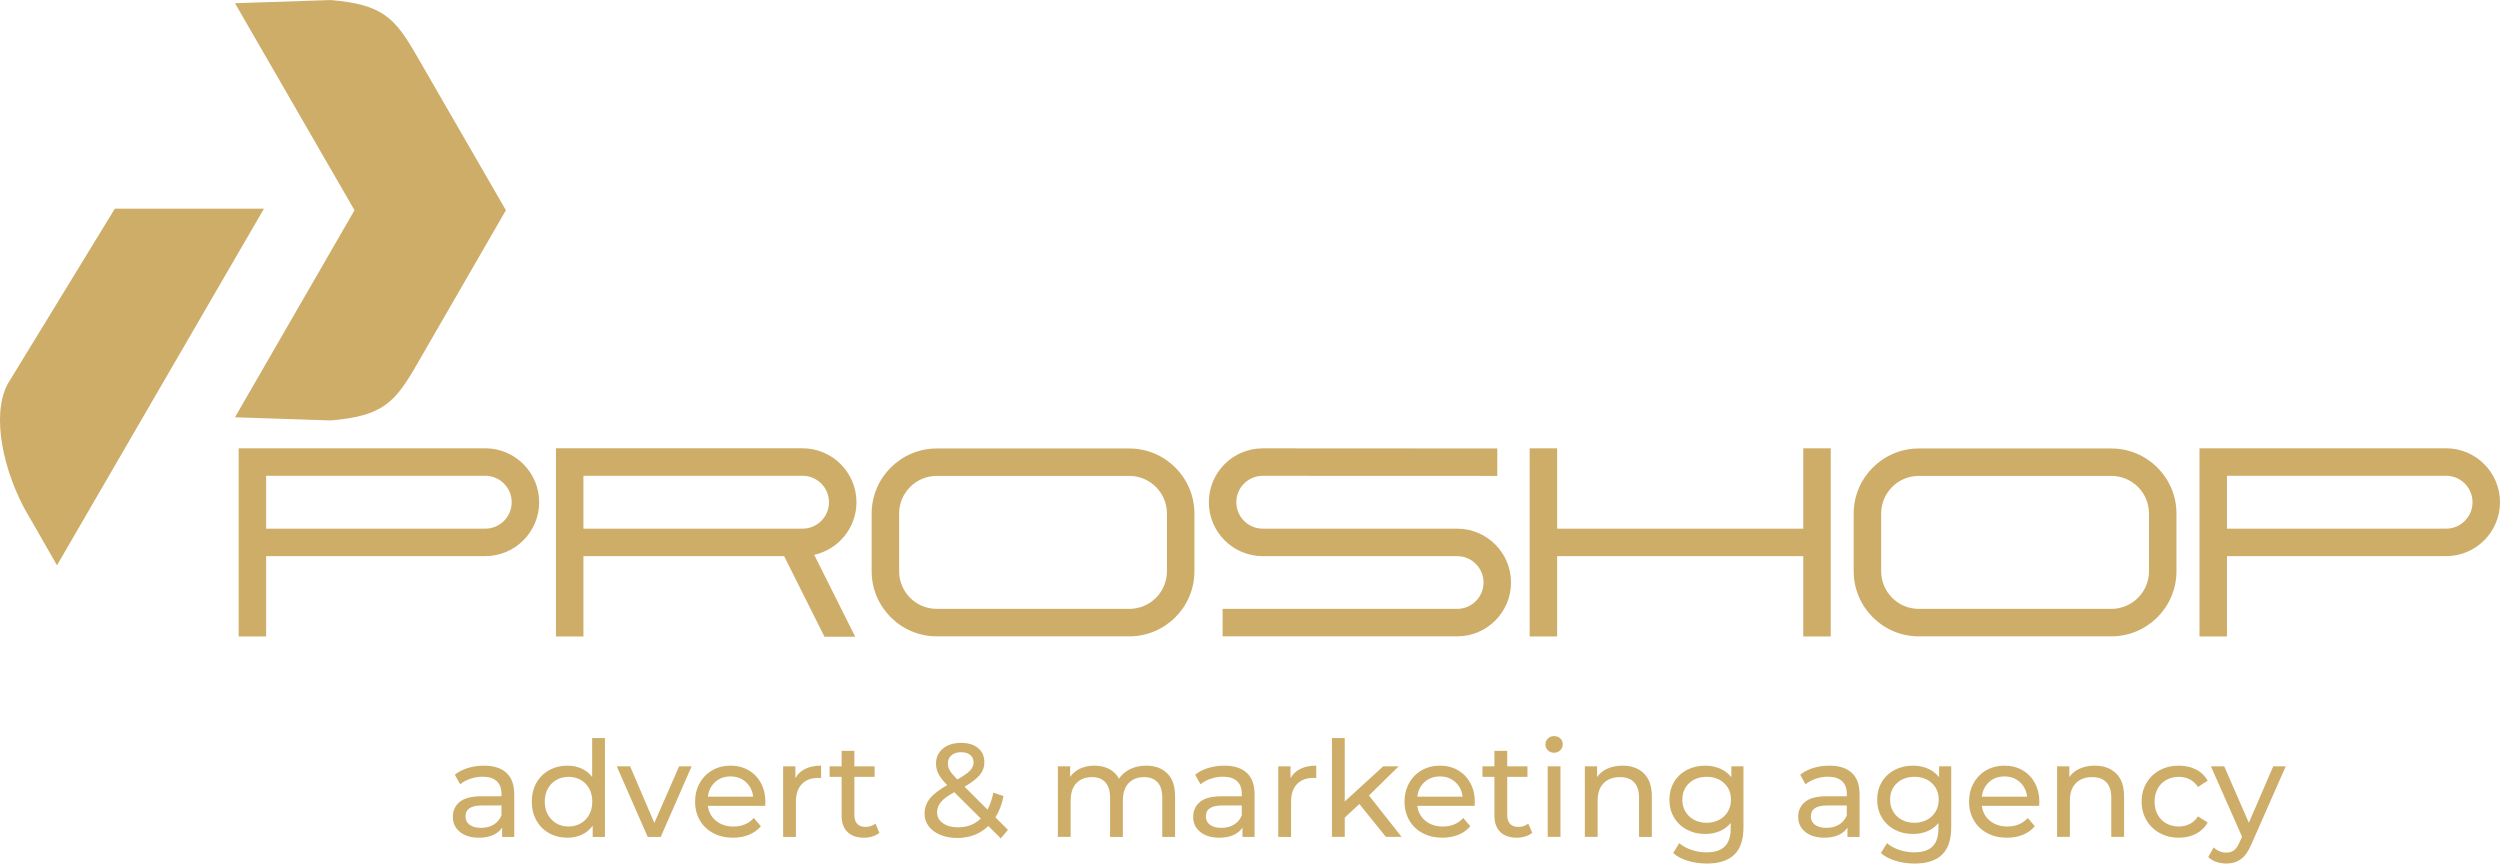
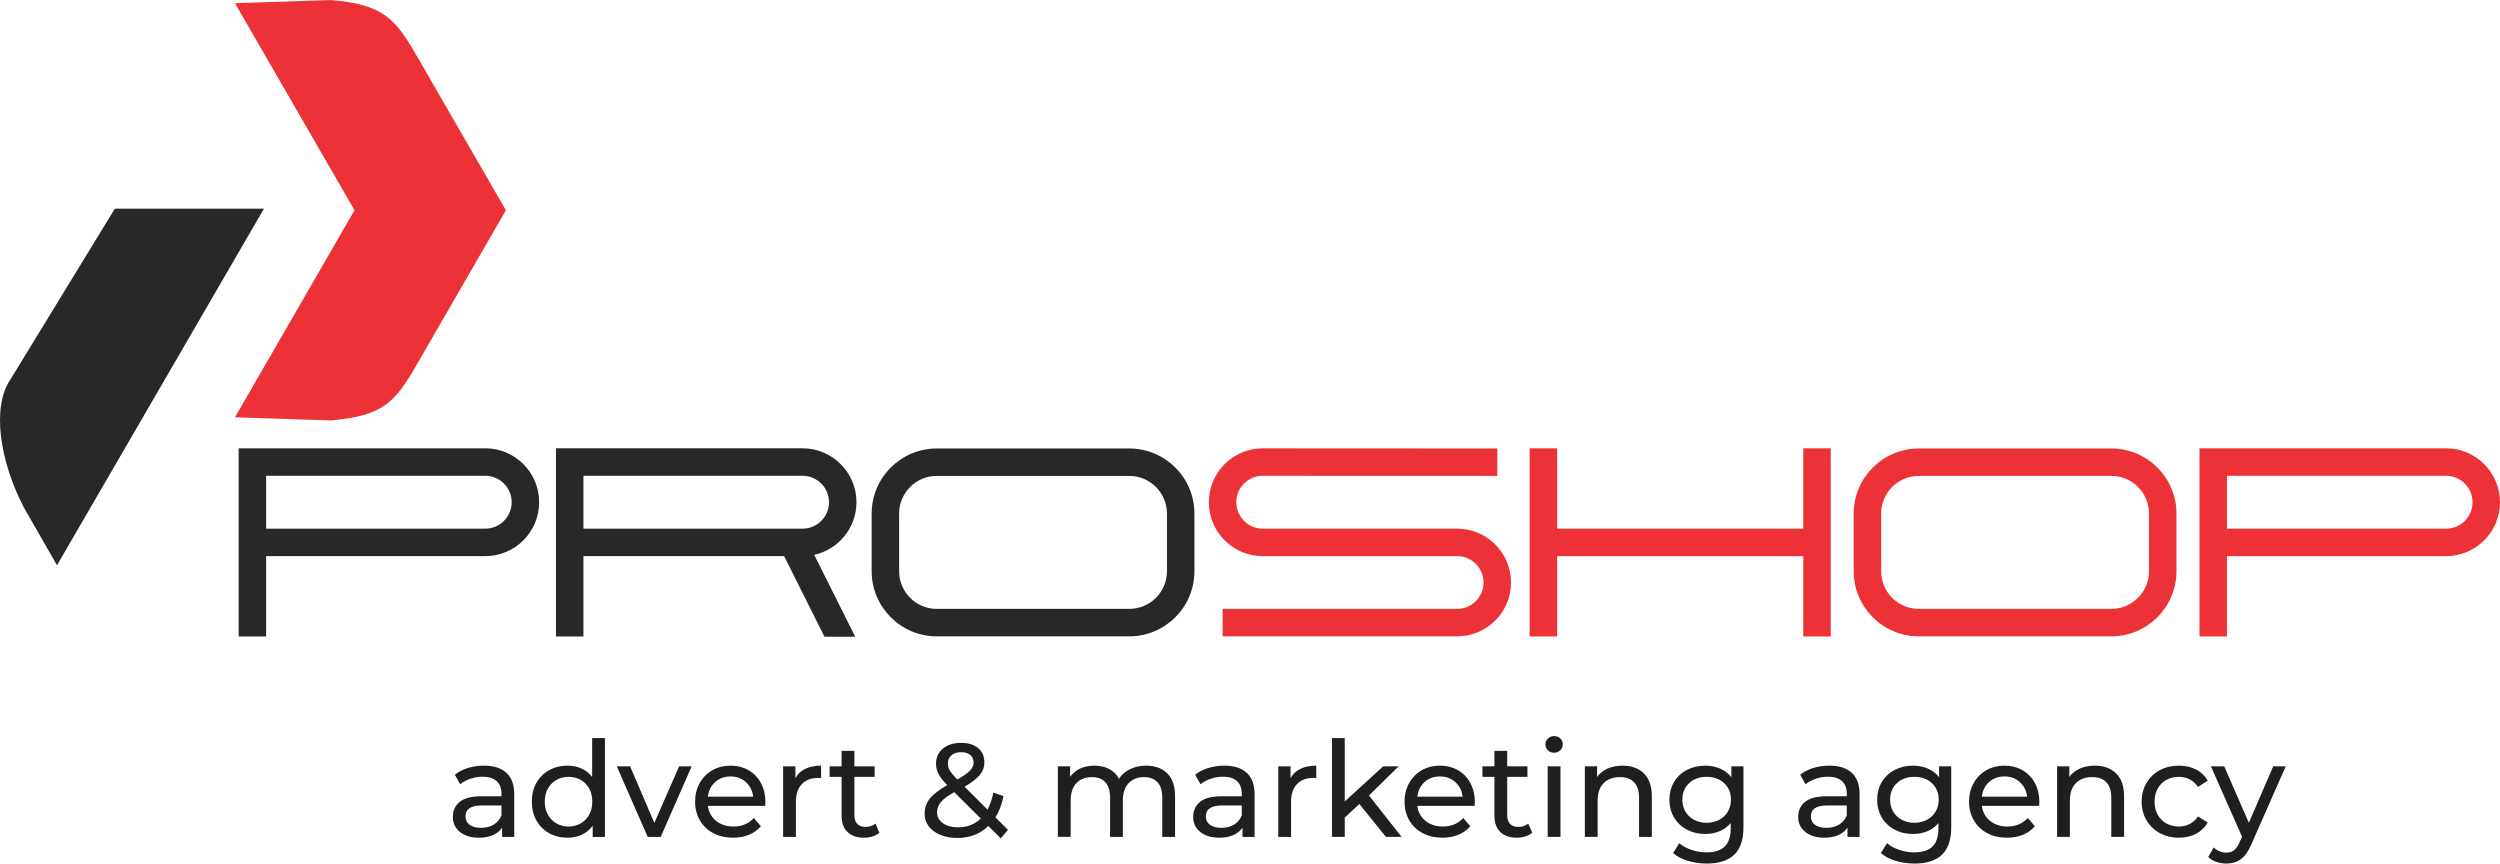
<svg xmlns="http://www.w3.org/2000/svg" xml:space="preserve" width="7.269in" height="2.511in" version="1.1" style="shape-rendering:geometricPrecision; text-rendering:geometricPrecision; image-rendering:optimizeQuality; fill-rule:evenodd; clip-rule:evenodd" viewBox="0 0 7194.75 2485.04">
  <defs>
    <style type="text/css">
   
-     .fil0 {fill:#CDAD68}
-     .fil1 {fill:#CDAD68;fill-rule:nonzero}
+     .fil0 {fill:#ED3237}
+     .fil1 {fill:#282829}
+     .fil3 {fill:#ED3237;fill-rule:nonzero}
+     .fil2 {fill:#282829;fill-rule:nonzero}
+     .fil4 {fill:#201E1E;fill-rule:nonzero}
   
  </style>
  </defs>
  <g id="Layer_x0020_1">
-     <g id="_2253415395024">
+     <g id="_2919129611968">
      <path class="fil0" d="M676.24 9.08l344.01 595.83 -344.01 595.83 275.3 9.08c150.21,-12.51 185.06,-51.82 247.24,-159.52l257.15 -445.39 -257.15 -445.39c-62.18,-107.69 -97.03,-147.01 -247.24,-159.52l-275.3 9.08z" />
-       <path class="fil0" d="M330.48 600.44l429.14 0 -595.61 1026.26 -95.16 -166.05c-69.18,-132.33 -93.33,-288.64 -39.26,-368.04l300.9 -492.17z" />
-       <path class="fil1" d="M1396.6 1290.01l-709.77 0 0 541.59 79.07 0 0 -231.26 630.58 0c85.64,0 155.16,-69.52 155.16,-155.16 0,-85.52 -69.52,-155.17 -155.03,-155.17l0 0zm0 231.26l-630.71 0 0 -152.2 630.58 0c42.05,0 76.1,34.18 76.1,76.1 0,42.04 -34.05,76.1 -75.97,76.1l0 0zm946.58 75.32c69.52,-15.35 121.63,-77.39 121.63,-151.42 0,-85.52 -69.52,-155.17 -155.16,-155.17l-709.64 0 0 541.59 79.06 0 0 -231.26 577.57 0 116.08 231.91 88.48 0 -117.89 -235.51 -0.13 -0.13zm-664.12 -227.52l630.58 0c42.05,0 76.1,34.18 76.1,76.1 0,42.04 -34.05,76.1 -76.1,76.1l-630.58 0 0 -152.2zm1570.97 -78.55l-554.1 0c-103.31,0 -187.41,84.09 -187.41,187.28l0 166c0,103.31 84.09,187.41 187.41,187.41l554.1 0c103.44,0 187.41,-84.1 187.41,-187.41l0 -166c0,-103.18 -83.97,-187.28 -187.41,-187.28zm108.34 353.27c0,59.85 -48.49,108.34 -108.34,108.34l-554.1 0c-59.85,0 -108.34,-48.5 -108.34,-108.34l0 -166c0,-59.72 48.5,-108.34 108.34,-108.34l554.1 0c59.85,0 108.34,48.63 108.34,108.34l0 166z" />
-       <path class="fil1" d="M4193.65 1521.27l-559.64 0c-41.92,0 -75.97,-34.05 -75.97,-76.23 0,-20.25 7.87,-39.34 22.31,-53.65 14.32,-14.32 33.28,-22.19 53.66,-22.19 0,0 0,0 0,0l675.08 0.26 0 -78.93 -675.08 -0.39c0,0 0,0 -0.13,0 -41.27,0 -80.22,16.13 -109.5,45.4 -29.28,29.28 -45.4,68.1 -45.4,109.89 0,85.38 69.52,154.9 154.9,154.9l559.77 0c41.79,0 75.84,34.05 75.84,75.97 0,41.79 -34.05,75.84 -75.84,75.84l-675.08 0 0 79.07 675.08 0c85.39,0 154.91,-69.52 154.91,-154.91 0,-85.52 -69.52,-155.03 -154.91,-155.03l0 0zm995.98 -231.26l0 231.26 -708.35 0 0 -231.26 -79.07 0 0 541.59 79.07 0 0 -231.26 708.35 0 0 231.26 79.07 0 0 -541.59 -79.07 0zm886.61 0.52l-554.09 0c-103.31,0 -187.41,84.09 -187.41,187.28l0 166c0,103.31 84.1,187.41 187.41,187.41l554.09 0c103.44,0 187.41,-84.1 187.41,-187.41l0 -166c0,-103.18 -83.97,-187.28 -187.41,-187.28zm108.34 353.27c0,59.85 -48.49,108.34 -108.34,108.34l-554.09 0c-59.85,0 -108.34,-48.5 -108.34,-108.34l0 -166c0,-59.72 48.49,-108.34 108.34,-108.34l554.09 0c59.85,0 108.34,48.63 108.34,108.34l0 166zm855.13 -353.79l-709.77 0 0 541.59 79.06 0 0 -231.26 630.58 0c85.64,0 155.16,-69.52 155.16,-155.16 0,-85.52 -69.52,-155.17 -155.03,-155.17l0 0zm0 231.26l-630.71 0 0 -152.2 630.58 0c42.05,0 76.1,34.18 76.1,76.1 0,42.04 -34.05,76.1 -75.97,76.1l0 0z" />
-       <path class="fil1" d="M1392.94 2203.34c28.11,0 49.64,6.9 64.58,20.7 14.95,13.8 22.42,34.36 22.42,61.7l0 122.65 -34.88 0 0 -26.83c-6.13,9.45 -14.88,16.67 -26.25,21.65 -11.37,4.98 -24.85,7.47 -40.44,7.47 -22.74,0 -40.95,-5.49 -54.62,-16.48 -13.67,-10.99 -20.51,-25.42 -20.51,-43.31 0,-17.89 6.52,-32.26 19.55,-43.12 13.03,-10.86 33.73,-16.29 62.09,-16.29l58.26 0 0 -7.28c0,-15.85 -4.6,-27.98 -13.8,-36.41 -9.2,-8.43 -22.74,-12.65 -40.63,-12.65 -12.01,0 -23.76,1.98 -35.26,5.94 -11.5,3.96 -21.21,9.26 -29.13,15.91l-15.33 -27.59c10.48,-8.43 23,-14.89 37.56,-19.36 14.56,-4.47 30.02,-6.71 46.37,-6.71zm-8.43 178.98c14.05,0 26.19,-3.13 36.41,-9.39 10.22,-6.26 17.63,-15.14 22.23,-26.64l0 -28.36 -56.72 0c-31.17,0 -46.76,10.48 -46.76,31.43 0,10.22 3.96,18.27 11.88,24.15 7.92,5.88 18.91,8.81 32.96,8.81zm356.44 -258.32l0 284.39 -35.26 0 0 -32.19c-8.18,11.24 -18.53,19.8 -31.05,25.68 -12.52,5.88 -26.32,8.81 -41.39,8.81 -19.67,0 -37.3,-4.35 -52.89,-13.03 -15.58,-8.69 -27.79,-20.89 -36.6,-36.6 -8.81,-15.72 -13.22,-33.79 -13.22,-54.23 0,-20.44 4.41,-38.46 13.22,-54.04 8.81,-15.59 21.02,-27.72 36.6,-36.41 15.59,-8.69 33.22,-13.03 52.89,-13.03 14.57,0 27.98,2.75 40.24,8.24 12.26,5.49 22.49,13.61 30.66,24.34l0 -111.92 36.8 0zm-104.63 254.49c12.78,0 24.4,-3 34.88,-9.01 10.48,-6 18.65,-14.43 24.53,-25.3 5.88,-10.86 8.81,-23.32 8.81,-37.37 0,-14.05 -2.94,-26.51 -8.81,-37.37 -5.88,-10.86 -14.06,-19.23 -24.53,-25.1 -10.48,-5.88 -22.1,-8.81 -34.88,-8.81 -13.03,0 -24.72,2.94 -35.07,8.81 -10.35,5.88 -18.52,14.25 -24.53,25.1 -6.01,10.86 -9.01,23.32 -9.01,37.37 0,14.05 3,26.51 9.01,37.37 6.01,10.86 14.18,19.29 24.53,25.3 10.35,6.01 22.04,9.01 35.07,9.01zm354.14 -173.24l-88.92 203.13 -37.56 0 -88.92 -203.13 38.33 0 69.76 162.89 71.29 -162.89 36.03 0zm212.33 102.71c0,2.81 -0.25,6.52 -0.76,11.11l-164.81 0c2.3,17.89 10.16,32.26 23.57,43.12 13.41,10.86 30.08,16.29 50.01,16.29 24.27,0 43.82,-8.18 58.64,-24.53l20.31 23.76c-9.2,10.73 -20.63,18.91 -34.31,24.53 -13.67,5.62 -28.94,8.43 -45.8,8.43 -21.46,0 -40.5,-4.41 -57.11,-13.22 -16.61,-8.81 -29.45,-21.15 -38.52,-36.99 -9.07,-15.84 -13.6,-33.73 -13.6,-53.66 0,-19.67 4.41,-37.43 13.22,-53.27 8.81,-15.85 20.95,-28.17 36.41,-36.99 15.46,-8.81 32.9,-13.22 52.32,-13.22 19.42,0 36.73,4.41 51.93,13.22 15.2,8.81 27.08,21.14 35.65,36.99 8.56,15.84 12.84,33.98 12.84,54.42zm-100.41 -73.59c-17.63,0 -32.39,5.37 -44.27,16.1 -11.88,10.73 -18.84,24.78 -20.89,42.16l130.31 0c-2.04,-17.12 -9.01,-31.11 -20.89,-41.97 -11.88,-10.86 -26.64,-16.29 -44.27,-16.29zm186.65 4.98c6.39,-11.75 15.84,-20.7 28.36,-26.83 12.52,-6.13 27.72,-9.2 45.61,-9.2l0 35.64c-2.05,-0.25 -4.86,-0.38 -8.43,-0.38 -19.93,0 -35.58,5.94 -46.95,17.82 -11.37,11.88 -17.06,28.81 -17.06,50.79l0 101.18 -36.79 0 0 -203.13 35.26 0 0 34.11zm241.84 157.14c-5.37,4.6 -12.01,8.11 -19.93,10.54 -7.92,2.43 -16.1,3.64 -24.53,3.64 -20.44,0 -36.28,-5.49 -47.53,-16.48 -11.24,-10.99 -16.86,-26.7 -16.86,-47.14l0 -111.53 -34.5 0 0 -30.28 34.5 0 0 -44.46 36.79 0 0 44.46 58.26 0 0 30.28 -58.26 0 0 110c0,10.99 2.75,19.42 8.24,25.3 5.49,5.88 13.35,8.81 23.57,8.81 11.24,0 20.83,-3.2 28.75,-9.58l11.5 26.44zm349.16 16.1l-35.65 -35.65c-23.76,23 -53.66,34.5 -89.69,34.5 -17.88,0 -33.98,-2.94 -48.29,-8.81 -14.31,-5.88 -25.49,-14.12 -33.53,-24.72 -8.05,-10.6 -12.07,-22.68 -12.07,-36.22 0,-16.35 5.05,-30.85 15.14,-43.5 10.09,-12.65 26.76,-25.61 50.01,-38.9 -11.75,-11.75 -20.06,-22.36 -24.91,-31.81 -4.85,-9.45 -7.28,-19.29 -7.28,-29.51 0,-18.14 6.58,-32.71 19.74,-43.69 13.16,-10.99 30.72,-16.48 52.7,-16.48 20.44,0 36.67,4.98 48.67,14.95 12.01,9.96 18.02,23.63 18.02,41.01 0,13.54 -4.41,25.68 -13.22,36.41 -8.81,10.73 -23.44,21.98 -43.88,33.73l66.3 65.92c7.67,-14.56 13.16,-30.79 16.48,-48.67l29.51 9.58c-4.6,23.51 -12.39,43.95 -23.38,61.32l36.03 36.02 -20.7 24.53zm-113.83 -247.98c-12.01,0 -21.4,3 -28.17,9.01 -6.77,6 -10.16,13.86 -10.16,23.57 0,6.9 1.85,13.54 5.56,19.93 3.71,6.39 10.92,15.08 21.66,26.06 17.63,-9.96 29.83,-18.52 36.6,-25.68 6.77,-7.15 10.16,-14.95 10.16,-23.38 0,-8.94 -3.13,-16.09 -9.39,-21.46 -6.26,-5.37 -15.01,-8.05 -26.25,-8.05zm-9.2 216.17c26.57,0 48.42,-8.43 65.54,-25.3l-76.27 -75.89c-18.4,10.22 -31.24,19.74 -38.52,28.55 -7.28,8.82 -10.92,18.72 -10.92,29.71 0,12.77 5.56,23.12 16.67,31.04 11.11,7.92 25.61,11.88 43.5,11.88zm541.56 -177.45c25.55,0 45.8,7.41 60.75,22.23 14.95,14.82 22.42,36.8 22.42,65.92l0 116.9 -36.8 0 0 -112.68c0,-19.68 -4.54,-34.49 -13.6,-44.46 -9.07,-9.97 -22.04,-14.95 -38.9,-14.95 -18.65,0 -33.47,5.81 -44.46,17.44 -10.99,11.62 -16.48,28.3 -16.48,50.01l0 104.63 -36.8 0 0 -112.68c0,-19.68 -4.54,-34.49 -13.6,-44.46 -9.07,-9.97 -22.04,-14.95 -38.9,-14.95 -18.65,0 -33.47,5.81 -44.46,17.44 -10.99,11.62 -16.48,28.3 -16.48,50.01l0 104.63 -36.79 0 0 -203.13 35.26 0 0 30.28c7.41,-10.48 17.12,-18.46 29.13,-23.95 12.01,-5.49 25.68,-8.24 41.01,-8.24 15.84,0 29.89,3.19 42.16,9.58 12.26,6.39 21.72,15.71 28.36,27.98 7.67,-11.75 18.34,-20.95 32.01,-27.59 13.67,-6.64 29.06,-9.96 46.18,-9.96zm224.98 0c28.11,0 49.64,6.9 64.58,20.7 14.95,13.8 22.42,34.36 22.42,61.7l0 122.65 -34.88 0 0 -26.83c-6.13,9.45 -14.88,16.67 -26.25,21.65 -11.37,4.98 -24.85,7.47 -40.44,7.47 -22.74,0 -40.95,-5.49 -54.62,-16.48 -13.67,-10.99 -20.51,-25.42 -20.51,-43.31 0,-17.89 6.52,-32.26 19.55,-43.12 13.03,-10.86 33.73,-16.29 62.09,-16.29l58.26 0 0 -7.28c0,-15.85 -4.6,-27.98 -13.8,-36.41 -9.2,-8.43 -22.74,-12.65 -40.63,-12.65 -12.01,0 -23.76,1.98 -35.26,5.94 -11.5,3.96 -21.21,9.26 -29.13,15.91l-15.33 -27.59c10.48,-8.43 23,-14.89 37.56,-19.36 14.56,-4.47 30.02,-6.71 46.37,-6.71zm-8.43 178.98c14.05,0 26.19,-3.13 36.41,-9.39 10.22,-6.26 17.63,-15.14 22.23,-26.64l0 -28.36 -56.72 0c-31.17,0 -46.76,10.48 -46.76,31.43 0,10.22 3.96,18.27 11.88,24.15 7.92,5.88 18.91,8.81 32.96,8.81zm198.91 -142.96c6.39,-11.75 15.84,-20.7 28.36,-26.83 12.52,-6.13 27.72,-9.2 45.61,-9.2l0 35.64c-2.05,-0.25 -4.86,-0.38 -8.43,-0.38 -19.93,0 -35.58,5.94 -46.95,17.82 -11.37,11.88 -17.06,28.81 -17.06,50.79l0 101.18 -36.79 0 0 -203.13 35.26 0 0 34.11zm198.15 74.35l-42.16 39.09 0 55.57 -36.79 0 0 -284.39 36.79 0 0 182.44 110.77 -101.18 44.46 0 -85.47 83.93 93.9 119.2 -45.22 0 -76.27 -94.67zm332.29 -5.75c0,2.81 -0.25,6.52 -0.76,11.11l-164.81 0c2.3,17.89 10.16,32.26 23.57,43.12 13.41,10.86 30.08,16.29 50.01,16.29 24.27,0 43.82,-8.18 58.64,-24.53l20.31 23.76c-9.2,10.73 -20.63,18.91 -34.31,24.53 -13.67,5.62 -28.94,8.43 -45.8,8.43 -21.46,0 -40.5,-4.41 -57.11,-13.22 -16.61,-8.81 -29.45,-21.15 -38.52,-36.99 -9.07,-15.84 -13.6,-33.73 -13.6,-53.66 0,-19.67 4.41,-37.43 13.22,-53.27 8.81,-15.85 20.95,-28.17 36.41,-36.99 15.46,-8.81 32.9,-13.22 52.32,-13.22 19.42,0 36.73,4.41 51.93,13.22 15.2,8.81 27.08,21.14 35.65,36.99 8.56,15.84 12.84,33.98 12.84,54.42zm-100.41 -73.59c-17.63,0 -32.39,5.37 -44.27,16.1 -11.88,10.73 -18.84,24.78 -20.89,42.16l130.31 0c-2.04,-17.12 -9.01,-31.11 -20.89,-41.97 -11.88,-10.86 -26.64,-16.29 -44.27,-16.29zm265.6 162.12c-5.37,4.6 -12.01,8.11 -19.93,10.54 -7.92,2.43 -16.1,3.64 -24.53,3.64 -20.44,0 -36.28,-5.49 -47.53,-16.48 -11.24,-10.99 -16.86,-26.7 -16.86,-47.14l0 -111.53 -34.5 0 0 -30.28 34.5 0 0 -44.46 36.79 0 0 44.46 58.26 0 0 30.28 -58.26 0 0 110c0,10.99 2.75,19.42 8.24,25.3 5.49,5.88 13.35,8.81 23.57,8.81 11.24,0 20.83,-3.2 28.75,-9.58l11.5 26.44zm44.46 -191.25l36.79 0 0 203.13 -36.79 0 0 -203.13zm18.4 -39.09c-7.15,0 -13.1,-2.3 -17.82,-6.9 -4.73,-4.6 -7.09,-10.22 -7.09,-16.87 0,-6.64 2.36,-12.33 7.09,-17.05 4.73,-4.73 10.67,-7.09 17.82,-7.09 7.15,0 13.09,2.24 17.82,6.71 4.73,4.47 7.09,10.03 7.09,16.67 0,6.9 -2.36,12.71 -7.09,17.44 -4.73,4.73 -10.67,7.09 -17.82,7.09zm197 37.18c25.81,0 46.31,7.47 61.51,22.42 15.2,14.95 22.81,36.86 22.81,65.73l0 116.9 -36.8 0 0 -112.68c0,-19.68 -4.73,-34.49 -14.18,-44.46 -9.45,-9.97 -23,-14.95 -40.63,-14.95 -19.93,0 -35.64,5.81 -47.14,17.44 -11.5,11.62 -17.25,28.3 -17.25,50.01l0 104.63 -36.79 0 0 -203.13 35.26 0 0 30.66c7.41,-10.48 17.44,-18.53 30.09,-24.15 12.65,-5.62 27.02,-8.43 43.12,-8.43zm348 1.92l0 175.54c0,35.52 -8.81,61.77 -26.44,78.76 -17.63,16.99 -43.95,25.49 -78.95,25.49 -19.16,0 -37.43,-2.62 -54.81,-7.86 -17.38,-5.24 -31.43,-12.71 -42.16,-22.42l17.63 -28.36c9.45,8.18 21.14,14.63 35.07,19.36 13.92,4.73 28.3,7.09 43.12,7.09 23.76,0 41.33,-5.62 52.7,-16.87 11.37,-11.24 17.06,-28.36 17.06,-51.36l0 -16.09c-8.69,10.48 -19.36,18.33 -32.01,23.57 -12.65,5.24 -26.38,7.86 -41.2,7.86 -19.42,0 -36.99,-4.15 -52.7,-12.45 -15.72,-8.3 -28.04,-19.93 -36.99,-34.88 -8.94,-14.95 -13.41,-32 -13.41,-51.17 0,-19.16 4.47,-36.22 13.41,-51.16 8.94,-14.95 21.27,-26.51 36.99,-34.69 15.71,-8.18 33.28,-12.26 52.7,-12.26 15.33,0 29.57,2.81 42.73,8.43 13.16,5.62 23.95,13.93 32.38,24.91l0 -31.43 34.88 0zm-105.78 162.5c13.28,0 25.23,-2.81 35.83,-8.43 10.6,-5.62 18.91,-13.48 24.91,-23.57 6.01,-10.09 9.01,-21.53 9.01,-34.31 0,-19.67 -6.52,-35.58 -19.54,-47.71 -13.03,-12.14 -29.77,-18.21 -50.21,-18.21 -20.7,0 -37.56,6.07 -50.59,18.21 -13.03,12.14 -19.54,28.04 -19.54,47.71 0,12.78 3,24.21 9.01,34.31 6.01,10.09 14.31,17.95 24.91,23.57 10.6,5.62 22.68,8.43 36.22,8.43zm352.98 -164.42c28.11,0 49.64,6.9 64.58,20.7 14.95,13.8 22.42,34.36 22.42,61.7l0 122.65 -34.88 0 0 -26.83c-6.13,9.45 -14.88,16.67 -26.25,21.65 -11.37,4.98 -24.85,7.47 -40.44,7.47 -22.74,0 -40.95,-5.49 -54.62,-16.48 -13.67,-10.99 -20.51,-25.42 -20.51,-43.31 0,-17.89 6.52,-32.26 19.55,-43.12 13.03,-10.86 33.73,-16.29 62.09,-16.29l58.26 0 0 -7.28c0,-15.85 -4.6,-27.98 -13.8,-36.41 -9.2,-8.43 -22.74,-12.65 -40.63,-12.65 -12.01,0 -23.76,1.98 -35.26,5.94 -11.5,3.96 -21.21,9.26 -29.13,15.91l-15.33 -27.59c10.48,-8.43 23,-14.89 37.56,-19.36 14.56,-4.47 30.02,-6.71 46.37,-6.71zm-8.43 178.98c14.05,0 26.19,-3.13 36.41,-9.39 10.22,-6.26 17.63,-15.14 22.23,-26.64l0 -28.36 -56.72 0c-31.17,0 -46.76,10.48 -46.76,31.43 0,10.22 3.96,18.27 11.88,24.15 7.92,5.88 18.91,8.81 32.96,8.81zm359.12 -177.07l0 175.54c0,35.52 -8.81,61.77 -26.44,78.76 -17.63,16.99 -43.95,25.49 -78.95,25.49 -19.16,0 -37.43,-2.62 -54.81,-7.86 -17.38,-5.24 -31.43,-12.71 -42.16,-22.42l17.63 -28.36c9.45,8.18 21.14,14.63 35.07,19.36 13.92,4.73 28.3,7.09 43.12,7.09 23.76,0 41.33,-5.62 52.7,-16.87 11.37,-11.24 17.06,-28.36 17.06,-51.36l0 -16.09c-8.69,10.48 -19.36,18.33 -32.01,23.57 -12.65,5.24 -26.38,7.86 -41.2,7.86 -19.42,0 -36.99,-4.15 -52.7,-12.45 -15.72,-8.3 -28.04,-19.93 -36.99,-34.88 -8.94,-14.95 -13.41,-32 -13.41,-51.17 0,-19.16 4.47,-36.22 13.41,-51.16 8.94,-14.95 21.27,-26.51 36.99,-34.69 15.71,-8.18 33.28,-12.26 52.7,-12.26 15.33,0 29.57,2.81 42.73,8.43 13.16,5.62 23.95,13.93 32.38,24.91l0 -31.43 34.88 0zm-105.78 162.5c13.28,0 25.23,-2.81 35.83,-8.43 10.6,-5.62 18.91,-13.48 24.91,-23.57 6.01,-10.09 9.01,-21.53 9.01,-34.31 0,-19.67 -6.52,-35.58 -19.54,-47.71 -13.03,-12.14 -29.77,-18.21 -50.21,-18.21 -20.7,0 -37.56,6.07 -50.59,18.21 -13.03,12.14 -19.54,28.04 -19.54,47.71 0,12.78 3,24.21 9.01,34.31 6.01,10.09 14.31,17.95 24.91,23.57 10.6,5.62 22.68,8.43 36.22,8.43zm359.5 -59.79c0,2.81 -0.25,6.52 -0.76,11.11l-164.81 0c2.3,17.89 10.16,32.26 23.57,43.12 13.41,10.86 30.08,16.29 50.01,16.29 24.27,0 43.82,-8.18 58.64,-24.53l20.31 23.76c-9.2,10.73 -20.63,18.91 -34.31,24.53 -13.67,5.62 -28.94,8.43 -45.8,8.43 -21.46,0 -40.5,-4.41 -57.11,-13.22 -16.61,-8.81 -29.45,-21.15 -38.52,-36.99 -9.07,-15.84 -13.6,-33.73 -13.6,-53.66 0,-19.67 4.41,-37.43 13.22,-53.27 8.81,-15.85 20.95,-28.17 36.41,-36.99 15.46,-8.81 32.9,-13.22 52.32,-13.22 19.42,0 36.73,4.41 51.93,13.22 15.2,8.81 27.08,21.14 35.65,36.99 8.56,15.84 12.84,33.98 12.84,54.42zm-100.41 -73.59c-17.63,0 -32.39,5.37 -44.27,16.1 -11.88,10.73 -18.84,24.78 -20.89,42.16l130.31 0c-2.04,-17.12 -9.01,-31.11 -20.89,-41.97 -11.88,-10.86 -26.64,-16.29 -44.27,-16.29zm259.85 -31.04c25.81,0 46.31,7.47 61.51,22.42 15.2,14.95 22.81,36.86 22.81,65.73l0 116.9 -36.8 0 0 -112.68c0,-19.68 -4.73,-34.49 -14.18,-44.46 -9.45,-9.97 -23,-14.95 -40.63,-14.95 -19.93,0 -35.64,5.81 -47.14,17.44 -11.5,11.62 -17.25,28.3 -17.25,50.01l0 104.63 -36.79 0 0 -203.13 35.26 0 0 30.66c7.41,-10.48 17.44,-18.53 30.09,-24.15 12.65,-5.62 27.02,-8.43 43.12,-8.43zm242.22 207.35c-20.7,0 -39.16,-4.47 -55.38,-13.41 -16.22,-8.94 -28.94,-21.27 -38.14,-36.99 -9.2,-15.71 -13.8,-33.54 -13.8,-53.47 0,-19.93 4.6,-37.75 13.8,-53.47 9.2,-15.71 21.91,-27.98 38.14,-36.79 16.23,-8.81 34.69,-13.22 55.38,-13.22 18.39,0 34.81,3.7 49.25,11.11 14.43,7.41 25.61,18.14 33.53,32.19l-27.98 18.02c-6.39,-9.71 -14.31,-16.99 -23.76,-21.85 -9.45,-4.86 -19.93,-7.28 -31.43,-7.28 -13.28,0 -25.23,2.94 -35.83,8.81 -10.6,5.88 -18.91,14.25 -24.91,25.1 -6.01,10.86 -9.01,23.32 -9.01,37.37 0,14.31 3,26.89 9.01,37.75 6.01,10.86 14.31,19.23 24.91,25.1 10.6,5.88 22.55,8.81 35.83,8.81 11.5,0 21.98,-2.43 31.43,-7.28 9.45,-4.86 17.38,-12.14 23.76,-21.85l27.98 17.63c-7.92,14.05 -19.1,24.85 -33.53,32.39 -14.44,7.54 -30.86,11.31 -49.25,11.31zm307.38 -205.43l-98.5 223.45c-8.69,20.69 -18.84,35.26 -30.47,43.69 -11.62,8.43 -25.61,12.65 -41.97,12.65 -9.96,0 -19.61,-1.6 -28.94,-4.79 -9.33,-3.2 -17.05,-7.86 -23.19,-13.99l15.72 -27.59c10.48,9.96 22.61,14.94 36.41,14.94 8.94,0 16.42,-2.36 22.42,-7.09 6.01,-4.73 11.43,-12.84 16.29,-24.34l6.52 -14.18 -89.69 -202.75 38.33 0 70.91 162.5 70.14 -162.5 36.03 0z" />
+       <path class="fil1" d="M330.48 600.44l429.14 0 -595.61 1026.26 -95.16 -166.05c-69.18,-132.33 -93.33,-288.64 -39.26,-368.04l300.9 -492.17z" />
+       <path class="fil2" d="M1396.6 1290.01l-709.77 0 0 541.59 79.07 0 0 -231.26 630.58 0c85.64,0 155.16,-69.52 155.16,-155.16 0,-85.52 -69.52,-155.17 -155.03,-155.17l0 0zm0 231.26l-630.71 0 0 -152.2 630.58 0c42.05,0 76.1,34.18 76.1,76.1 0,42.04 -34.05,76.1 -75.97,76.1l0 0zm946.58 75.32c69.52,-15.35 121.63,-77.39 121.63,-151.42 0,-85.52 -69.52,-155.17 -155.16,-155.17l-709.64 0 0 541.59 79.06 0 0 -231.26 577.57 0 116.08 231.91 88.48 0 -117.89 -235.51 -0.13 -0.13zm-664.12 -227.52l630.58 0c42.05,0 76.1,34.18 76.1,76.1 0,42.04 -34.05,76.1 -76.1,76.1l-630.58 0 0 -152.2zm1570.97 -78.55l-554.1 0c-103.31,0 -187.41,84.09 -187.41,187.28l0 166c0,103.31 84.09,187.41 187.41,187.41l554.1 0c103.44,0 187.41,-84.1 187.41,-187.41l0 -166c0,-103.18 -83.97,-187.28 -187.41,-187.28zm108.34 353.27c0,59.85 -48.49,108.34 -108.34,108.34l-554.1 0c-59.85,0 -108.34,-48.5 -108.34,-108.34l0 -166c0,-59.72 48.5,-108.34 108.34,-108.34l554.1 0c59.85,0 108.34,48.63 108.34,108.34l0 166z" />
+       <path class="fil3" d="M4193.65 1521.27l-559.64 0c-41.92,0 -75.97,-34.05 -75.97,-76.23 0,-20.25 7.87,-39.34 22.31,-53.65 14.32,-14.32 33.28,-22.19 53.66,-22.19 0,0 0,0 0,0l675.08 0.26 0 -78.93 -675.08 -0.39c0,0 0,0 -0.13,0 -41.27,0 -80.22,16.13 -109.5,45.4 -29.28,29.28 -45.4,68.1 -45.4,109.89 0,85.38 69.52,154.9 154.9,154.9l559.77 0c41.79,0 75.84,34.05 75.84,75.97 0,41.79 -34.05,75.84 -75.84,75.84l-675.08 0 0 79.07 675.08 0c85.39,0 154.91,-69.52 154.91,-154.91 0,-85.52 -69.52,-155.03 -154.91,-155.03l0 0zm995.98 -231.26l0 231.26 -708.35 0 0 -231.26 -79.07 0 0 541.59 79.07 0 0 -231.26 708.35 0 0 231.26 79.07 0 0 -541.59 -79.07 0zm886.61 0.52l-554.09 0c-103.31,0 -187.41,84.09 -187.41,187.28l0 166c0,103.31 84.1,187.41 187.41,187.41l554.09 0c103.44,0 187.41,-84.1 187.41,-187.41l0 -166c0,-103.18 -83.97,-187.28 -187.41,-187.28zm108.34 353.27c0,59.85 -48.49,108.34 -108.34,108.34l-554.09 0c-59.85,0 -108.34,-48.5 -108.34,-108.34l0 -166c0,-59.72 48.49,-108.34 108.34,-108.34l554.09 0c59.85,0 108.34,48.63 108.34,108.34l0 166zm855.13 -353.79l-709.77 0 0 541.59 79.06 0 0 -231.26 630.58 0c85.64,0 155.16,-69.52 155.16,-155.16 0,-85.52 -69.52,-155.17 -155.03,-155.17l0 0zm0 231.26l-630.71 0 0 -152.2 630.58 0c42.05,0 76.1,34.18 76.1,76.1 0,42.04 -34.05,76.1 -75.97,76.1l0 0z" />
+       <path class="fil4" d="M1392.94 2203.34c28.11,0 49.64,6.9 64.58,20.7 14.95,13.8 22.42,34.36 22.42,61.7l0 122.65 -34.88 0 0 -26.83c-6.13,9.45 -14.88,16.67 -26.25,21.65 -11.37,4.98 -24.85,7.47 -40.44,7.47 -22.74,0 -40.95,-5.49 -54.62,-16.48 -13.67,-10.99 -20.51,-25.42 -20.51,-43.31 0,-17.89 6.52,-32.26 19.55,-43.12 13.03,-10.86 33.73,-16.29 62.09,-16.29l58.26 0 0 -7.28c0,-15.85 -4.6,-27.98 -13.8,-36.41 -9.2,-8.43 -22.74,-12.65 -40.63,-12.65 -12.01,0 -23.76,1.98 -35.26,5.94 -11.5,3.96 -21.21,9.26 -29.13,15.91l-15.33 -27.59c10.48,-8.43 23,-14.89 37.56,-19.36 14.56,-4.47 30.02,-6.71 46.37,-6.71zm-8.43 178.98c14.05,0 26.19,-3.13 36.41,-9.39 10.22,-6.26 17.63,-15.14 22.23,-26.64l0 -28.36 -56.72 0c-31.17,0 -46.76,10.48 -46.76,31.43 0,10.22 3.96,18.27 11.88,24.15 7.92,5.88 18.91,8.81 32.96,8.81zm356.44 -258.32l0 284.39 -35.26 0 0 -32.19c-8.18,11.24 -18.53,19.8 -31.05,25.68 -12.52,5.88 -26.32,8.81 -41.39,8.81 -19.67,0 -37.3,-4.35 -52.89,-13.03 -15.58,-8.69 -27.79,-20.89 -36.6,-36.6 -8.81,-15.72 -13.22,-33.79 -13.22,-54.23 0,-20.44 4.41,-38.46 13.22,-54.04 8.81,-15.59 21.02,-27.72 36.6,-36.41 15.59,-8.69 33.22,-13.03 52.89,-13.03 14.57,0 27.98,2.75 40.24,8.24 12.26,5.49 22.49,13.61 30.66,24.34l0 -111.92 36.8 0zm-104.63 254.49c12.78,0 24.4,-3 34.88,-9.01 10.48,-6 18.65,-14.43 24.53,-25.3 5.88,-10.86 8.81,-23.32 8.81,-37.37 0,-14.05 -2.94,-26.51 -8.81,-37.37 -5.88,-10.86 -14.06,-19.23 -24.53,-25.1 -10.48,-5.88 -22.1,-8.81 -34.88,-8.81 -13.03,0 -24.72,2.94 -35.07,8.81 -10.35,5.88 -18.52,14.25 -24.53,25.1 -6.01,10.86 -9.01,23.32 -9.01,37.37 0,14.05 3,26.51 9.01,37.37 6.01,10.86 14.18,19.29 24.53,25.3 10.35,6.01 22.04,9.01 35.07,9.01zm354.14 -173.24l-88.92 203.13 -37.56 0 -88.92 -203.13 38.33 0 69.76 162.89 71.29 -162.89 36.03 0zm212.33 102.71c0,2.81 -0.25,6.52 -0.76,11.11l-164.81 0c2.3,17.89 10.16,32.26 23.57,43.12 13.41,10.86 30.08,16.29 50.01,16.29 24.27,0 43.82,-8.18 58.64,-24.53l20.31 23.76c-9.2,10.73 -20.63,18.91 -34.31,24.53 -13.67,5.62 -28.94,8.43 -45.8,8.43 -21.46,0 -40.5,-4.41 -57.11,-13.22 -16.61,-8.81 -29.45,-21.15 -38.52,-36.99 -9.07,-15.84 -13.6,-33.73 -13.6,-53.66 0,-19.67 4.41,-37.43 13.22,-53.27 8.81,-15.85 20.95,-28.17 36.41,-36.99 15.46,-8.81 32.9,-13.22 52.32,-13.22 19.42,0 36.73,4.41 51.93,13.22 15.2,8.81 27.08,21.14 35.65,36.99 8.56,15.84 12.84,33.98 12.84,54.42zm-100.41 -73.59c-17.63,0 -32.39,5.37 -44.27,16.1 -11.88,10.73 -18.84,24.78 -20.89,42.16l130.31 0c-2.04,-17.12 -9.01,-31.11 -20.89,-41.97 -11.88,-10.86 -26.64,-16.29 -44.27,-16.29zm186.65 4.98c6.39,-11.75 15.84,-20.7 28.36,-26.83 12.52,-6.13 27.72,-9.2 45.61,-9.2l0 35.64c-2.05,-0.25 -4.86,-0.38 -8.43,-0.38 -19.93,0 -35.58,5.94 -46.95,17.82 -11.37,11.88 -17.06,28.81 -17.06,50.79l0 101.18 -36.79 0 0 -203.13 35.26 0 0 34.11zm241.84 157.14c-5.37,4.6 -12.01,8.11 -19.93,10.54 -7.92,2.43 -16.1,3.64 -24.53,3.64 -20.44,0 -36.28,-5.49 -47.53,-16.48 -11.24,-10.99 -16.86,-26.7 -16.86,-47.14l0 -111.53 -34.5 0 0 -30.28 34.5 0 0 -44.46 36.79 0 0 44.46 58.26 0 0 30.28 -58.26 0 0 110c0,10.99 2.75,19.42 8.24,25.3 5.49,5.88 13.35,8.81 23.57,8.81 11.24,0 20.83,-3.2 28.75,-9.58l11.5 26.44zm349.16 16.1l-35.65 -35.65c-23.76,23 -53.66,34.5 -89.69,34.5 -17.88,0 -33.98,-2.94 -48.29,-8.81 -14.31,-5.88 -25.49,-14.12 -33.53,-24.72 -8.05,-10.6 -12.07,-22.68 -12.07,-36.22 0,-16.35 5.05,-30.85 15.14,-43.5 10.09,-12.65 26.76,-25.61 50.01,-38.9 -11.75,-11.75 -20.06,-22.36 -24.91,-31.81 -4.85,-9.45 -7.28,-19.29 -7.28,-29.51 0,-18.14 6.58,-32.71 19.74,-43.69 13.16,-10.99 30.72,-16.48 52.7,-16.48 20.44,0 36.67,4.98 48.67,14.95 12.01,9.96 18.02,23.63 18.02,41.01 0,13.54 -4.41,25.68 -13.22,36.41 -8.81,10.73 -23.44,21.98 -43.88,33.73l66.3 65.92c7.67,-14.56 13.16,-30.79 16.48,-48.67l29.51 9.58c-4.6,23.51 -12.39,43.95 -23.38,61.32l36.03 36.02 -20.7 24.53zm-113.83 -247.98c-12.01,0 -21.4,3 -28.17,9.01 -6.77,6 -10.16,13.86 -10.16,23.57 0,6.9 1.85,13.54 5.56,19.93 3.71,6.39 10.92,15.08 21.66,26.06 17.63,-9.96 29.83,-18.52 36.6,-25.68 6.77,-7.15 10.16,-14.95 10.16,-23.38 0,-8.94 -3.13,-16.09 -9.39,-21.46 -6.26,-5.37 -15.01,-8.05 -26.25,-8.05zm-9.2 216.17c26.57,0 48.42,-8.43 65.54,-25.3l-76.27 -75.89c-18.4,10.22 -31.24,19.74 -38.52,28.55 -7.28,8.82 -10.92,18.72 -10.92,29.71 0,12.77 5.56,23.12 16.67,31.04 11.11,7.92 25.61,11.88 43.5,11.88zm541.56 -177.45c25.55,0 45.8,7.41 60.75,22.23 14.95,14.82 22.42,36.8 22.42,65.92l0 116.9 -36.8 0 0 -112.68c0,-19.68 -4.54,-34.49 -13.6,-44.46 -9.07,-9.97 -22.04,-14.95 -38.9,-14.95 -18.65,0 -33.47,5.81 -44.46,17.44 -10.99,11.62 -16.48,28.3 -16.48,50.01l0 104.63 -36.8 0 0 -112.68c0,-19.68 -4.54,-34.49 -13.6,-44.46 -9.07,-9.97 -22.04,-14.95 -38.9,-14.95 -18.65,0 -33.47,5.81 -44.46,17.44 -10.99,11.62 -16.48,28.3 -16.48,50.01l0 104.63 -36.79 0 0 -203.13 35.26 0 0 30.28c7.41,-10.48 17.12,-18.46 29.13,-23.95 12.01,-5.49 25.68,-8.24 41.01,-8.24 15.84,0 29.89,3.19 42.16,9.58 12.26,6.39 21.72,15.71 28.36,27.98 7.67,-11.75 18.34,-20.95 32.01,-27.59 13.67,-6.64 29.06,-9.96 46.18,-9.96zm224.98 0c28.11,0 49.64,6.9 64.58,20.7 14.95,13.8 22.42,34.36 22.42,61.7l0 122.65 -34.88 0 0 -26.83c-6.13,9.45 -14.88,16.67 -26.25,21.65 -11.37,4.98 -24.85,7.47 -40.44,7.47 -22.74,0 -40.95,-5.49 -54.62,-16.48 -13.67,-10.99 -20.51,-25.42 -20.51,-43.31 0,-17.89 6.52,-32.26 19.55,-43.12 13.03,-10.86 33.73,-16.29 62.09,-16.29l58.26 0 0 -7.28c0,-15.85 -4.6,-27.98 -13.8,-36.41 -9.2,-8.43 -22.74,-12.65 -40.63,-12.65 -12.01,0 -23.76,1.98 -35.26,5.94 -11.5,3.96 -21.21,9.26 -29.13,15.91l-15.33 -27.59c10.48,-8.43 23,-14.89 37.56,-19.36 14.56,-4.47 30.02,-6.71 46.37,-6.71zm-8.43 178.98c14.05,0 26.19,-3.13 36.41,-9.39 10.22,-6.26 17.63,-15.14 22.23,-26.64l0 -28.36 -56.72 0c-31.17,0 -46.76,10.48 -46.76,31.43 0,10.22 3.96,18.27 11.88,24.15 7.92,5.88 18.91,8.81 32.96,8.81zm198.91 -142.96c6.39,-11.75 15.84,-20.7 28.36,-26.83 12.52,-6.13 27.72,-9.2 45.61,-9.2l0 35.64c-2.05,-0.25 -4.86,-0.38 -8.43,-0.38 -19.93,0 -35.58,5.94 -46.95,17.82 -11.37,11.88 -17.06,28.81 -17.06,50.79l0 101.18 -36.79 0 0 -203.13 35.26 0 0 34.11zm198.15 74.35l-42.16 39.09 0 55.57 -36.79 0 0 -284.39 36.79 0 0 182.44 110.77 -101.18 44.46 0 -85.47 83.93 93.9 119.2 -45.22 0 -76.27 -94.67zm332.29 -5.75c0,2.81 -0.25,6.52 -0.76,11.11l-164.81 0c2.3,17.89 10.16,32.26 23.57,43.12 13.41,10.86 30.08,16.29 50.01,16.29 24.27,0 43.82,-8.18 58.64,-24.53l20.31 23.76c-9.2,10.73 -20.63,18.91 -34.31,24.53 -13.67,5.62 -28.94,8.43 -45.8,8.43 -21.46,0 -40.5,-4.41 -57.11,-13.22 -16.61,-8.81 -29.45,-21.15 -38.52,-36.99 -9.07,-15.84 -13.6,-33.73 -13.6,-53.66 0,-19.67 4.41,-37.43 13.22,-53.27 8.81,-15.85 20.95,-28.17 36.41,-36.99 15.46,-8.81 32.9,-13.22 52.32,-13.22 19.42,0 36.73,4.41 51.93,13.22 15.2,8.81 27.08,21.14 35.65,36.99 8.56,15.84 12.84,33.98 12.84,54.42zm-100.41 -73.59c-17.63,0 -32.39,5.37 -44.27,16.1 -11.88,10.73 -18.84,24.78 -20.89,42.16l130.31 0c-2.04,-17.12 -9.01,-31.11 -20.89,-41.97 -11.88,-10.86 -26.64,-16.29 -44.27,-16.29zm265.6 162.12c-5.37,4.6 -12.01,8.11 -19.93,10.54 -7.92,2.43 -16.1,3.64 -24.53,3.64 -20.44,0 -36.28,-5.49 -47.53,-16.48 -11.24,-10.99 -16.86,-26.7 -16.86,-47.14l0 -111.53 -34.5 0 0 -30.28 34.5 0 0 -44.46 36.79 0 0 44.46 58.26 0 0 30.28 -58.26 0 0 110c0,10.99 2.75,19.42 8.24,25.3 5.49,5.88 13.35,8.81 23.57,8.81 11.24,0 20.83,-3.2 28.75,-9.58l11.5 26.44zm44.46 -191.25l36.79 0 0 203.13 -36.79 0 0 -203.13zm18.4 -39.09c-7.15,0 -13.1,-2.3 -17.82,-6.9 -4.73,-4.6 -7.09,-10.22 -7.09,-16.87 0,-6.64 2.36,-12.33 7.09,-17.05 4.73,-4.73 10.67,-7.09 17.82,-7.09 7.15,0 13.09,2.24 17.82,6.71 4.73,4.47 7.09,10.03 7.09,16.67 0,6.9 -2.36,12.71 -7.09,17.44 -4.73,4.73 -10.67,7.09 -17.82,7.09zm197 37.18c25.81,0 46.31,7.47 61.51,22.42 15.2,14.95 22.81,36.86 22.81,65.73l0 116.9 -36.8 0 0 -112.68c0,-19.68 -4.73,-34.49 -14.18,-44.46 -9.45,-9.97 -23,-14.95 -40.63,-14.95 -19.93,0 -35.64,5.81 -47.14,17.44 -11.5,11.62 -17.25,28.3 -17.25,50.01l0 104.63 -36.79 0 0 -203.13 35.26 0 0 30.66c7.41,-10.48 17.44,-18.53 30.09,-24.15 12.65,-5.62 27.02,-8.43 43.12,-8.43zm348 1.92l0 175.54c0,35.52 -8.81,61.77 -26.44,78.76 -17.63,16.99 -43.95,25.49 -78.95,25.49 -19.16,0 -37.43,-2.62 -54.81,-7.86 -17.38,-5.24 -31.43,-12.71 -42.16,-22.42l17.63 -28.36c9.45,8.18 21.14,14.63 35.07,19.36 13.92,4.73 28.3,7.09 43.12,7.09 23.76,0 41.33,-5.62 52.7,-16.87 11.37,-11.24 17.06,-28.36 17.06,-51.36l0 -16.09c-8.69,10.48 -19.36,18.33 -32.01,23.57 -12.65,5.24 -26.38,7.86 -41.2,7.86 -19.42,0 -36.99,-4.15 -52.7,-12.45 -15.72,-8.3 -28.04,-19.93 -36.99,-34.88 -8.94,-14.95 -13.41,-32 -13.41,-51.17 0,-19.16 4.47,-36.22 13.41,-51.16 8.94,-14.95 21.27,-26.51 36.99,-34.69 15.71,-8.18 33.28,-12.26 52.7,-12.26 15.33,0 29.57,2.81 42.73,8.43 13.16,5.62 23.95,13.93 32.38,24.91l0 -31.43 34.88 0zm-105.78 162.5c13.28,0 25.23,-2.81 35.83,-8.43 10.6,-5.62 18.91,-13.48 24.91,-23.57 6.01,-10.09 9.01,-21.53 9.01,-34.31 0,-19.67 -6.52,-35.58 -19.54,-47.71 -13.03,-12.14 -29.77,-18.21 -50.21,-18.21 -20.7,0 -37.56,6.07 -50.59,18.21 -13.03,12.14 -19.54,28.04 -19.54,47.71 0,12.78 3,24.21 9.01,34.31 6.01,10.09 14.31,17.95 24.91,23.57 10.6,5.62 22.68,8.43 36.22,8.43zm352.98 -164.42c28.11,0 49.64,6.9 64.58,20.7 14.95,13.8 22.42,34.36 22.42,61.7l0 122.65 -34.88 0 0 -26.83c-6.13,9.45 -14.88,16.67 -26.25,21.65 -11.37,4.98 -24.85,7.47 -40.44,7.47 -22.74,0 -40.95,-5.49 -54.62,-16.48 -13.67,-10.99 -20.51,-25.42 -20.51,-43.31 0,-17.89 6.52,-32.26 19.55,-43.12 13.03,-10.86 33.73,-16.29 62.09,-16.29l58.26 0 0 -7.28c0,-15.85 -4.6,-27.98 -13.8,-36.41 -9.2,-8.43 -22.74,-12.65 -40.63,-12.65 -12.01,0 -23.76,1.98 -35.26,5.94 -11.5,3.96 -21.21,9.26 -29.13,15.91l-15.33 -27.59c10.48,-8.43 23,-14.89 37.56,-19.36 14.56,-4.47 30.02,-6.71 46.37,-6.71zm-8.43 178.98c14.05,0 26.19,-3.13 36.41,-9.39 10.22,-6.26 17.63,-15.14 22.23,-26.64l0 -28.36 -56.72 0c-31.17,0 -46.76,10.48 -46.76,31.43 0,10.22 3.96,18.27 11.88,24.15 7.92,5.88 18.91,8.81 32.96,8.81zm359.12 -177.07l0 175.54c0,35.52 -8.81,61.77 -26.44,78.76 -17.63,16.99 -43.95,25.49 -78.95,25.49 -19.16,0 -37.43,-2.62 -54.81,-7.86 -17.38,-5.24 -31.43,-12.71 -42.16,-22.42l17.63 -28.36c9.45,8.18 21.14,14.63 35.07,19.36 13.92,4.73 28.3,7.09 43.12,7.09 23.76,0 41.33,-5.62 52.7,-16.87 11.37,-11.24 17.06,-28.36 17.06,-51.36l0 -16.09c-8.69,10.48 -19.36,18.33 -32.01,23.57 -12.65,5.24 -26.38,7.86 -41.2,7.86 -19.42,0 -36.99,-4.15 -52.7,-12.45 -15.72,-8.3 -28.04,-19.93 -36.99,-34.88 -8.94,-14.95 -13.41,-32 -13.41,-51.17 0,-19.16 4.47,-36.22 13.41,-51.16 8.94,-14.95 21.27,-26.51 36.99,-34.69 15.71,-8.18 33.28,-12.26 52.7,-12.26 15.33,0 29.57,2.81 42.73,8.43 13.16,5.62 23.95,13.93 32.38,24.91l0 -31.43 34.88 0zm-105.78 162.5c13.28,0 25.23,-2.81 35.83,-8.43 10.6,-5.62 18.91,-13.48 24.91,-23.57 6.01,-10.09 9.01,-21.53 9.01,-34.31 0,-19.67 -6.52,-35.58 -19.54,-47.71 -13.03,-12.14 -29.77,-18.21 -50.21,-18.21 -20.7,0 -37.56,6.07 -50.59,18.21 -13.03,12.14 -19.54,28.04 -19.54,47.71 0,12.78 3,24.21 9.01,34.31 6.01,10.09 14.31,17.95 24.91,23.57 10.6,5.62 22.68,8.43 36.22,8.43zm359.5 -59.79c0,2.81 -0.25,6.52 -0.76,11.11l-164.81 0c2.3,17.89 10.16,32.26 23.57,43.12 13.41,10.86 30.08,16.29 50.01,16.29 24.27,0 43.82,-8.18 58.64,-24.53l20.31 23.76c-9.2,10.73 -20.63,18.91 -34.31,24.53 -13.67,5.62 -28.94,8.43 -45.8,8.43 -21.46,0 -40.5,-4.41 -57.11,-13.22 -16.61,-8.81 -29.45,-21.15 -38.52,-36.99 -9.07,-15.84 -13.6,-33.73 -13.6,-53.66 0,-19.67 4.41,-37.43 13.22,-53.27 8.81,-15.85 20.95,-28.17 36.41,-36.99 15.46,-8.81 32.9,-13.22 52.32,-13.22 19.42,0 36.73,4.41 51.93,13.22 15.2,8.81 27.08,21.14 35.65,36.99 8.56,15.84 12.84,33.98 12.84,54.42zm-100.41 -73.59c-17.63,0 -32.39,5.37 -44.27,16.1 -11.88,10.73 -18.84,24.78 -20.89,42.16l130.31 0c-2.04,-17.12 -9.01,-31.11 -20.89,-41.97 -11.88,-10.86 -26.64,-16.29 -44.27,-16.29zm259.85 -31.04c25.81,0 46.31,7.47 61.51,22.42 15.2,14.95 22.81,36.86 22.81,65.73l0 116.9 -36.8 0 0 -112.68c0,-19.68 -4.73,-34.49 -14.18,-44.46 -9.45,-9.97 -23,-14.95 -40.63,-14.95 -19.93,0 -35.64,5.81 -47.14,17.44 -11.5,11.62 -17.25,28.3 -17.25,50.01l0 104.63 -36.79 0 0 -203.13 35.26 0 0 30.66c7.41,-10.48 17.44,-18.53 30.09,-24.15 12.65,-5.62 27.02,-8.43 43.12,-8.43zm242.22 207.35c-20.7,0 -39.16,-4.47 -55.38,-13.41 -16.22,-8.94 -28.94,-21.27 -38.14,-36.99 -9.2,-15.71 -13.8,-33.54 -13.8,-53.47 0,-19.93 4.6,-37.75 13.8,-53.47 9.2,-15.71 21.91,-27.98 38.14,-36.79 16.23,-8.81 34.69,-13.22 55.38,-13.22 18.39,0 34.81,3.7 49.25,11.11 14.43,7.41 25.61,18.14 33.53,32.19l-27.98 18.02c-6.39,-9.71 -14.31,-16.99 -23.76,-21.85 -9.45,-4.86 -19.93,-7.28 -31.43,-7.28 -13.28,0 -25.23,2.94 -35.83,8.81 -10.6,5.88 -18.91,14.25 -24.91,25.1 -6.01,10.86 -9.01,23.32 -9.01,37.37 0,14.31 3,26.89 9.01,37.75 6.01,10.86 14.31,19.23 24.91,25.1 10.6,5.88 22.55,8.81 35.83,8.81 11.5,0 21.98,-2.43 31.43,-7.28 9.45,-4.86 17.38,-12.14 23.76,-21.85l27.98 17.63c-7.92,14.05 -19.1,24.85 -33.53,32.39 -14.44,7.54 -30.86,11.31 -49.25,11.31zm307.38 -205.43l-98.5 223.45c-8.69,20.69 -18.84,35.26 -30.47,43.69 -11.62,8.43 -25.61,12.65 -41.97,12.65 -9.96,0 -19.61,-1.6 -28.94,-4.79 -9.33,-3.2 -17.05,-7.86 -23.19,-13.99l15.72 -27.59c10.48,9.96 22.61,14.94 36.41,14.94 8.94,0 16.42,-2.36 22.42,-7.09 6.01,-4.73 11.43,-12.84 16.29,-24.34l6.52 -14.18 -89.69 -202.75 38.33 0 70.91 162.5 70.14 -162.5 36.03 0z" />
    </g>
  </g>
</svg>
